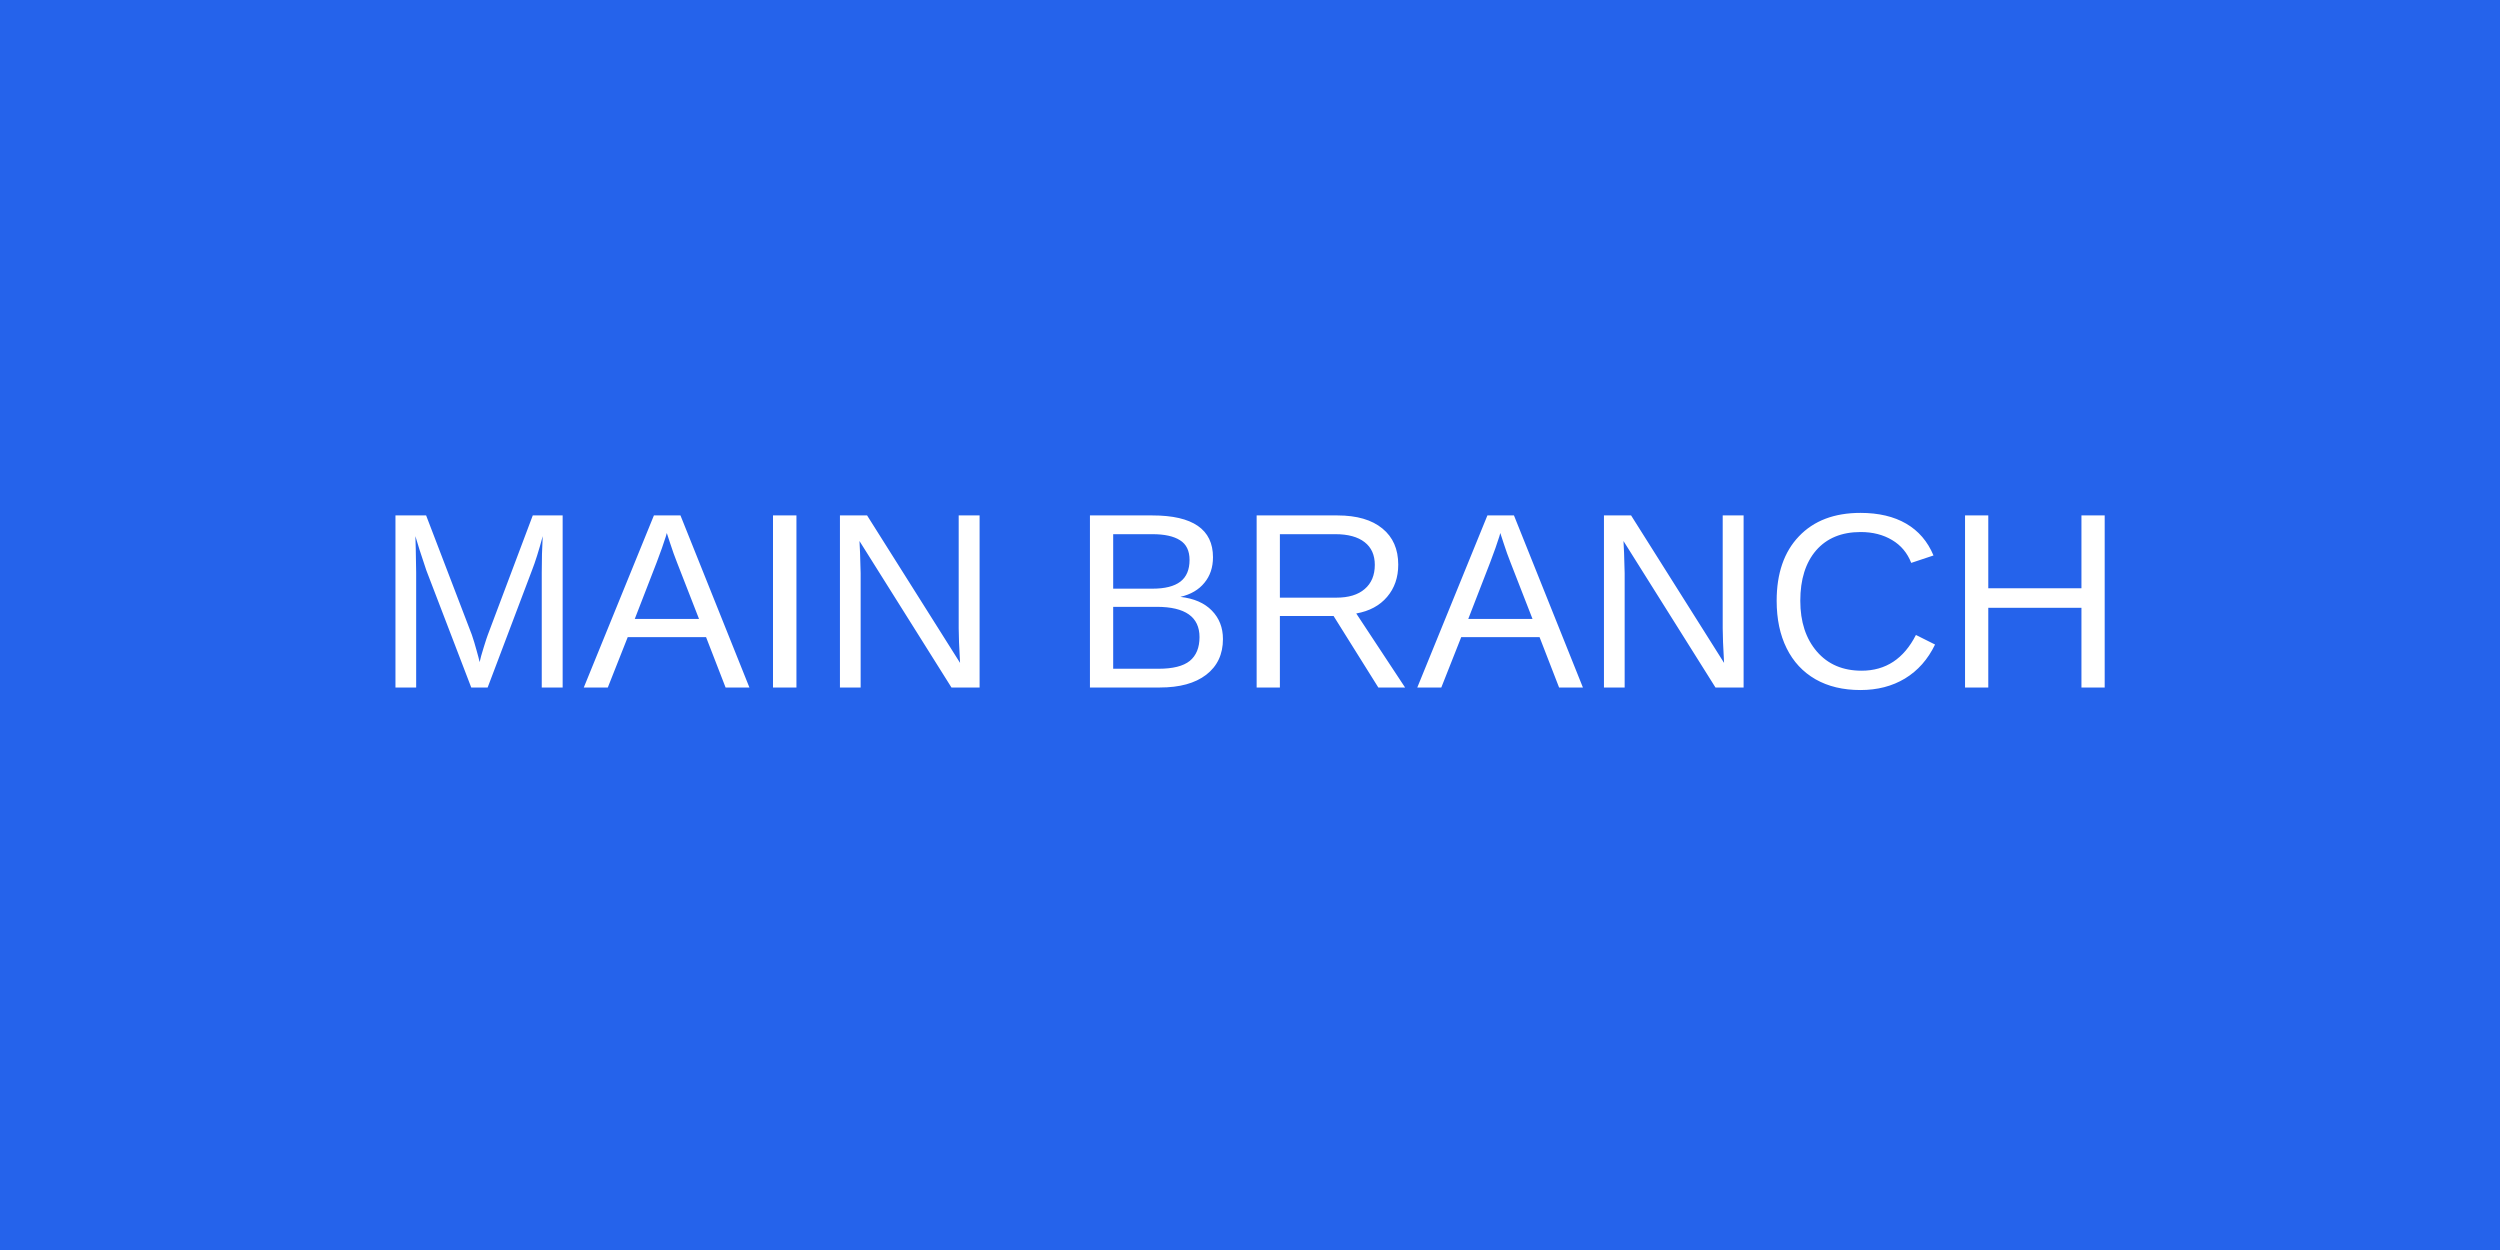
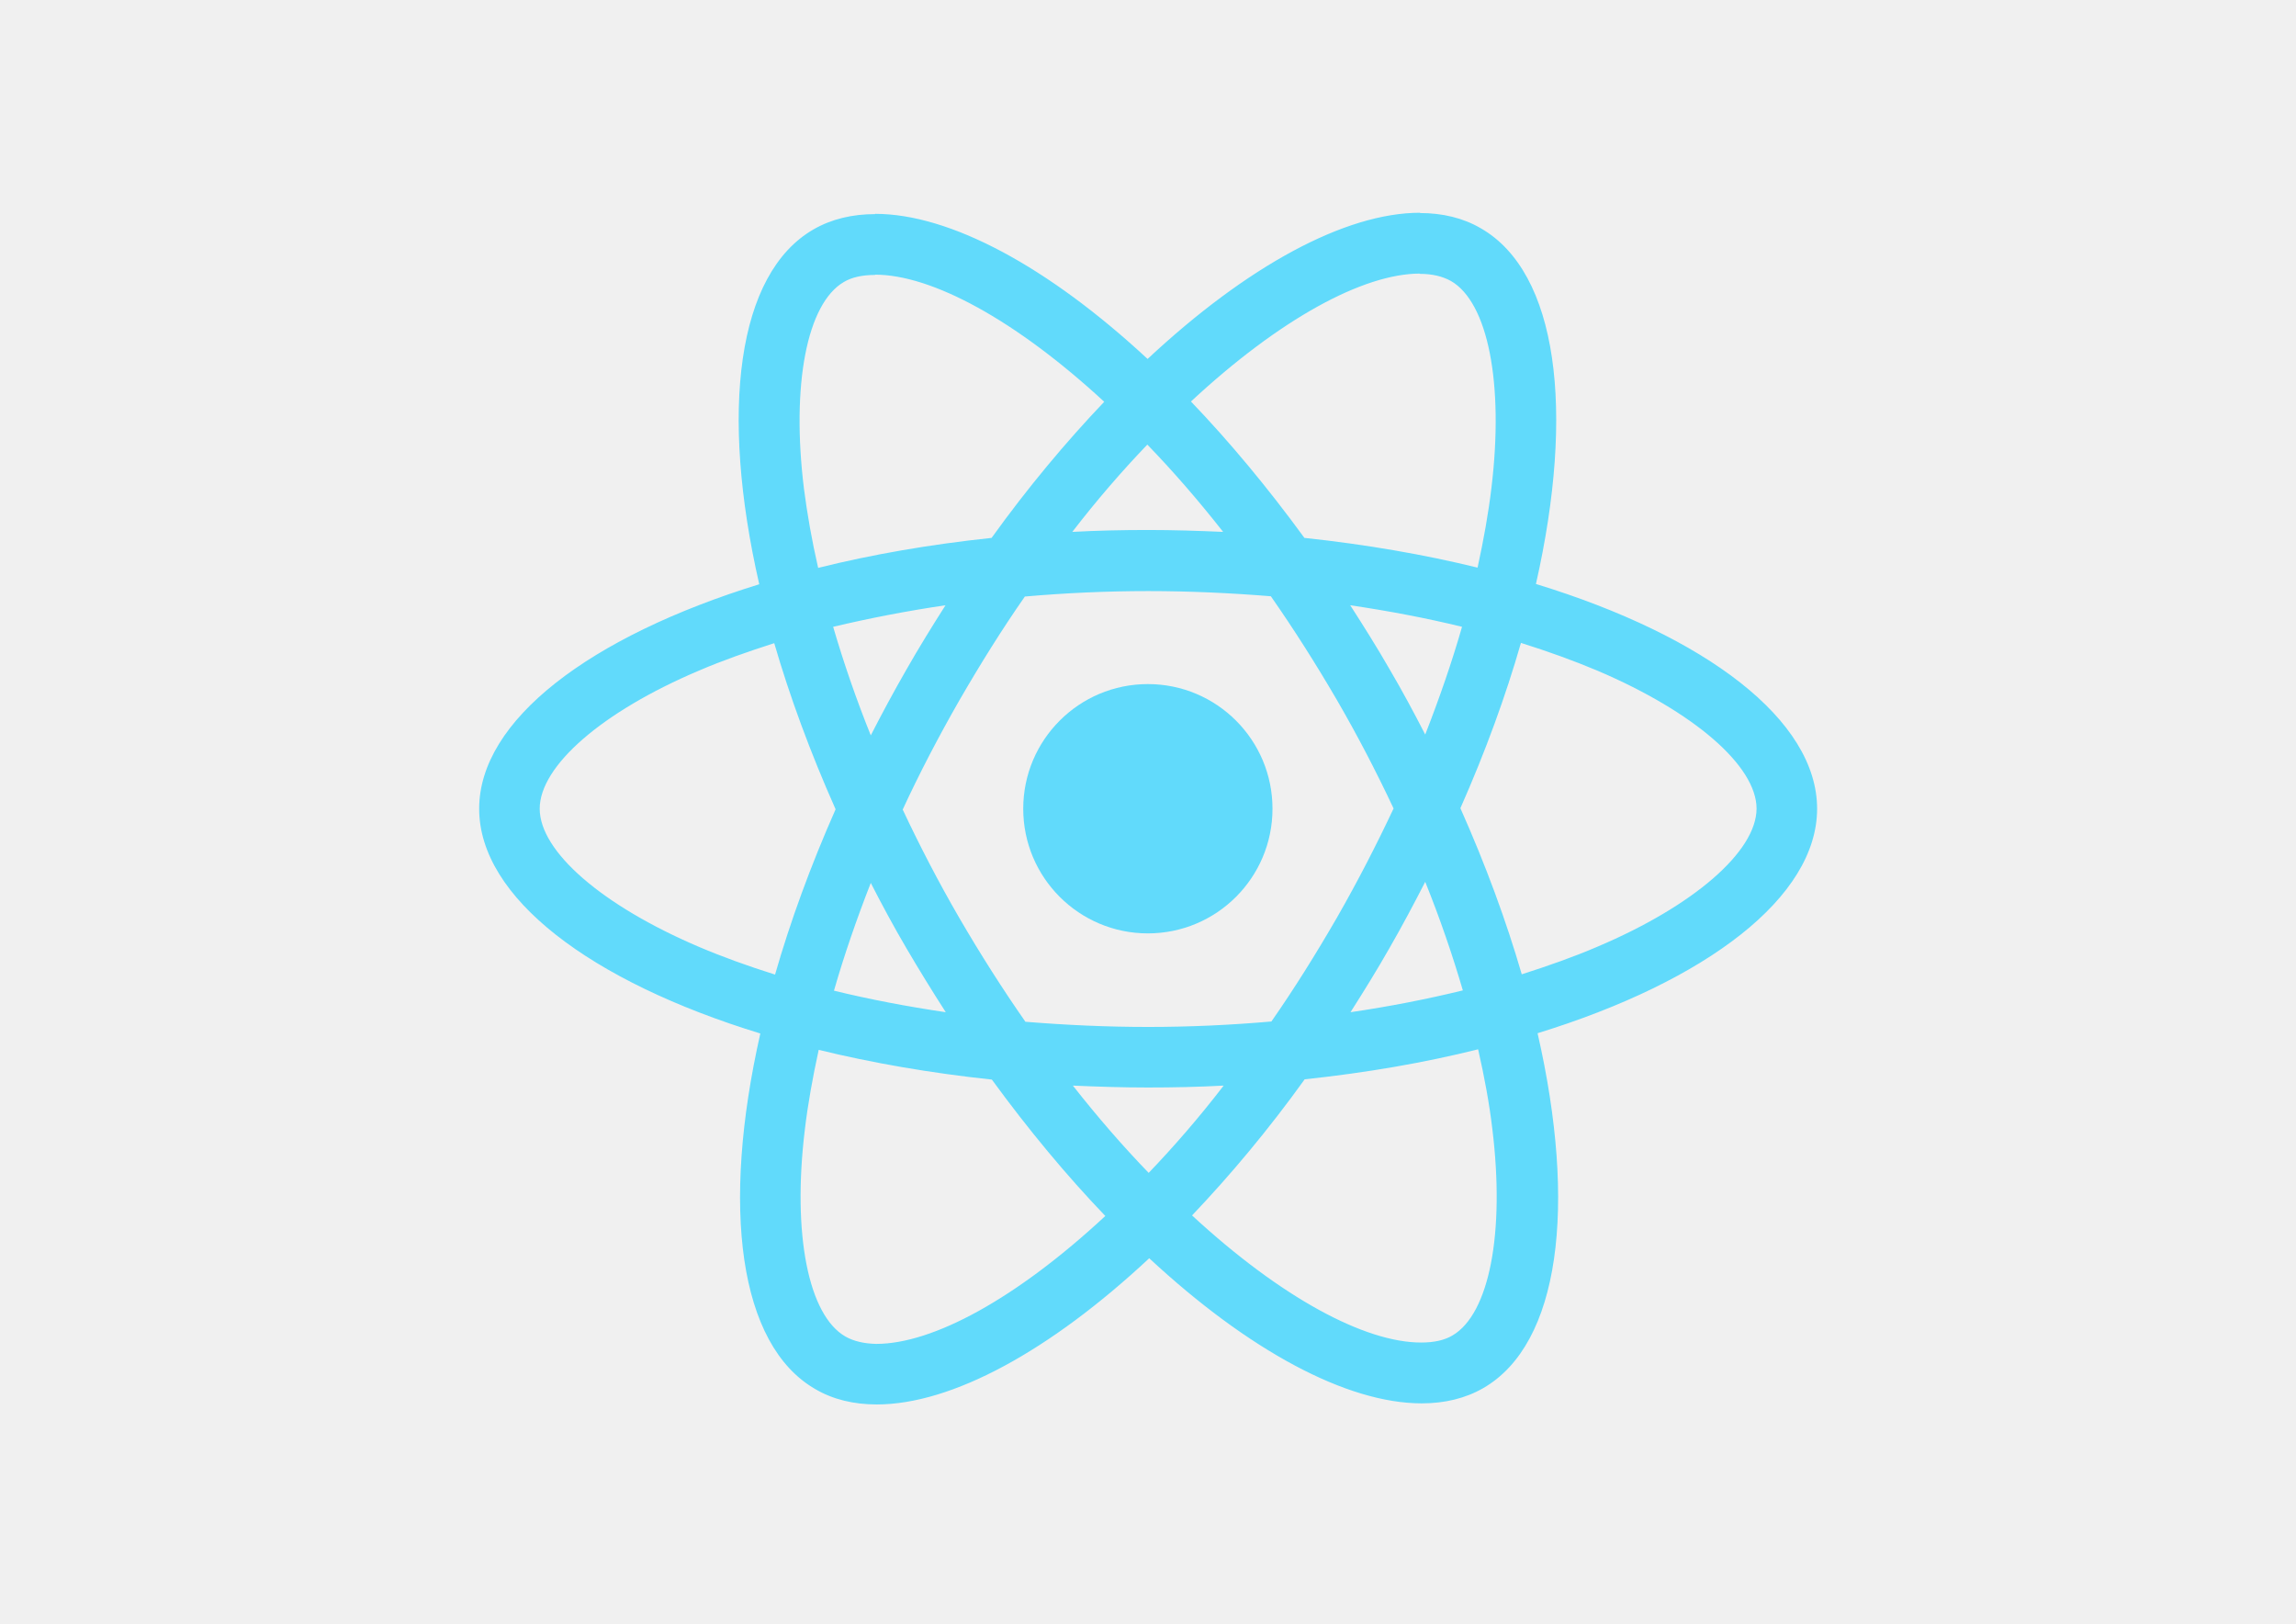
- <svg xmlns="http://www.w3.org/2000/svg" viewBox="0 0 200 100">
-   <rect width="200" height="100" fill="#2563eb" />
-   <text x="100" y="55" text-anchor="middle" fill="white" font-size="20" font-family="Arial">
-     MAIN BRANCH
-   </text>
+ <svg xmlns="http://www.w3.org/2000/svg" viewBox="0 0 841.9 595.3">
+   <g fill="#61DAFB">
+     <path d="M666.3 296.5c0-32.5-40.7-63.3-103.1-82.4 14.4-63.6 8-114.2-20.2-130.4-6.5-3.8-14.1-5.6-22.4-5.6v22.3c4.6 0 8.3.9 11.4 2.6 13.6 7.8 19.5 37.5 14.9 75.7-1.1 9.4-2.9 19.3-5.1 29.4-19.6-4.8-41-8.5-63.5-10.9-13.5-18.5-27.5-35.3-41.6-50 32.6-30.3 63.2-46.9 84-46.9V78c-27.5 0-63.5 19.6-99.9 53.6-36.4-33.8-72.4-53.2-99.9-53.2v22.3c20.7 0 51.4 16.5 84 46.6-14 14.7-28 31.4-41.3 49.9-22.6 2.4-44 6.1-63.6 11-2.3-10-4-19.7-5.2-29-4.7-38.2 1.1-67.9 14.6-75.8 3-1.8 6.9-2.6 11.5-2.6V78.5c-8.4 0-16 1.8-22.6 5.6-28.1 16.2-34.4 66.7-19.9 130.1-62.2 19.2-102.7 49.9-102.7 82.3 0 32.5 40.7 63.3 103.1 82.4-14.4 63.6-8 114.2 20.2 130.4 6.5 3.8 14.1 5.6 22.5 5.6 27.5 0 63.5-19.6 99.9-53.6 36.4 33.8 72.4 53.2 99.9 53.2 8.4 0 16-1.8 22.6-5.6 28.1-16.2 34.4-66.7 19.9-130.1 62-19.1 102.5-49.9 102.5-82.3zm-130.2-66.7c-3.7 12.9-8.3 26.2-13.5 39.5-4.1-8-8.4-16-13.1-24-4.6-8-9.5-15.8-14.4-23.4 14.2 2.1 27.9 4.7 41 7.9zm-45.8 106.5c-7.8 13.5-15.8 26.3-24.1 38.2-14.9 1.3-30 2-45.2 2-15.1 0-30.2-.7-45-1.9-8.3-11.9-16.4-24.6-24.2-38-7.6-13.1-14.5-26.4-20.8-39.8 6.2-13.4 13.2-26.8 20.7-39.9 7.8-13.5 15.8-26.3 24.1-38.2 14.9-1.3 30-2 45.2-2 15.1 0 30.2.7 45 1.9 8.3 11.9 16.4 24.6 24.2 38 7.6 13.1 14.5 26.4 20.8 39.8-6.3 13.4-13.2 26.8-20.7 39.9zm32.3-13c5.4 13.4 10 26.8 13.8 39.8-13.1 3.2-26.9 5.9-41.2 8 4.9-7.7 9.8-15.6 14.4-23.7 4.6-8 8.9-16.1 13-24.1zM421.2 430c-9.3-9.6-18.6-20.3-27.8-32 9 .4 18.2.7 27.5.7 9.4 0 18.7-.2 27.8-.7-9 11.7-18.3 22.4-27.5 32zm-74.4-58.9c-14.2-2.1-27.9-4.7-41-7.9 3.7-12.9 8.3-26.2 13.5-39.5 4.1 8 8.4 16 13.1 24 4.7 8 9.5 15.8 14.4 23.4zM420.7 163c9.3 9.6 18.6 20.3 27.8 32-9-.4-18.2-.7-27.5-.7-9.4 0-18.7.2-27.8.7 9-11.7 18.3-22.4 27.5-32zm-74 58.9c-4.9 7.7-9.8 15.6-14.4 23.7-4.6 8-8.9 16-13 24-5.4-13.4-10-26.8-13.8-39.8 13.1-3.1 26.9-5.8 41.2-7.9zm-90.5 125.2c-35.4-15.1-58.3-34.9-58.3-50.6 0-15.7 22.9-35.6 58.3-50.6 8.6-3.7 18-7 27.7-10.1 5.7 19.6 13.2 40 22.5 60.9-9.2 20.8-16.6 41.1-22.2 60.6-9.9-3.1-19.3-6.5-28-10.2zM310 490c-13.6-7.8-19.5-37.5-14.9-75.7 1.1-9.4 2.9-19.3 5.1-29.4 19.6 4.8 41 8.5 63.5 10.9 13.5 18.5 27.5 35.3 41.6 50-32.6 30.3-63.2 46.9-84 46.9-4.5-.1-8.3-1-11.3-2.7zm237.2-76.2c4.7 38.2-1.1 67.9-14.6 75.8-3 1.8-6.9 2.6-11.5 2.6-20.7 0-51.4-16.5-84-46.6 14-14.7 28-31.4 41.3-49.9 22.6-2.4 44-6.1 63.6-11 2.3 10.1 4.1 19.8 5.2 29.1zm38.5-66.7c-8.6 3.7-18 7-27.7 10.1-5.7-19.6-13.2-40-22.5-60.9 9.2-20.8 16.6-41.1 22.2-60.6 9.9 3.1 19.3 6.5 28.1 10.2 35.4 15.1 58.3 34.9 58.3 50.6-.1 15.7-23 35.6-58.4 50.6zM320.8 78.4z" />
+     <circle cx="420.9" cy="296.5" r="45.7" />
+     <path d="M520.5 78.1z" />
+   </g>
</svg>
